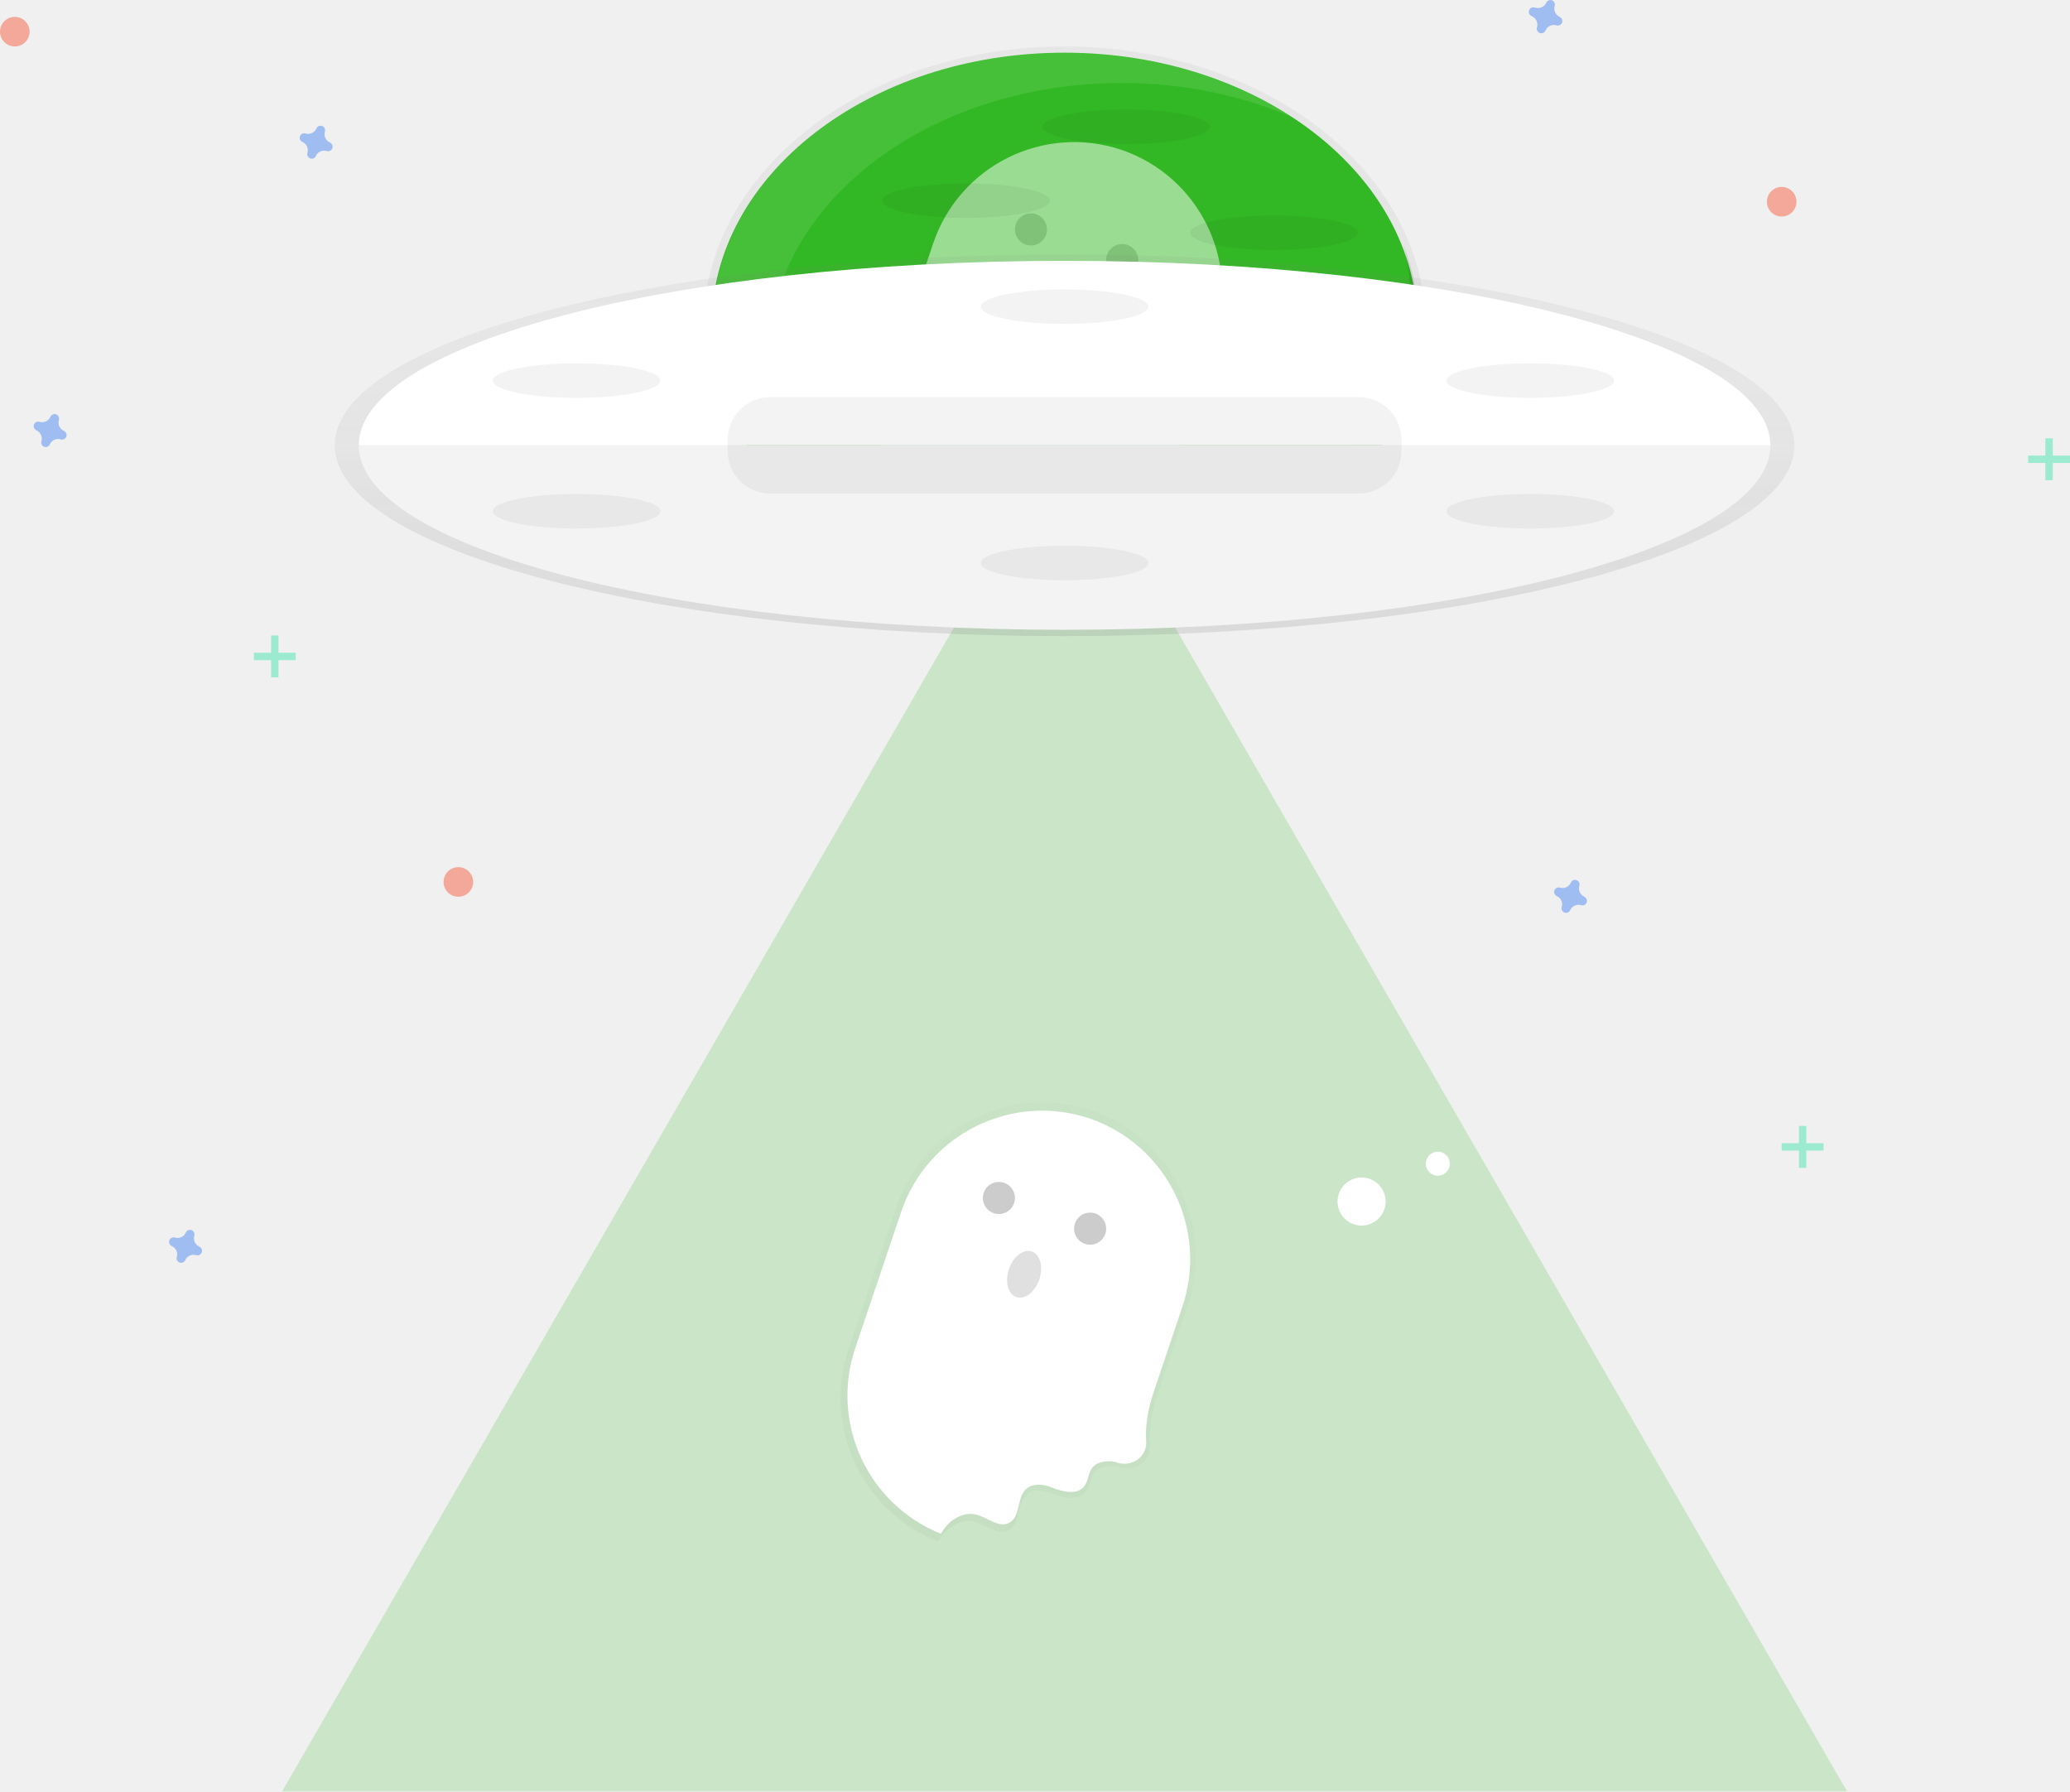
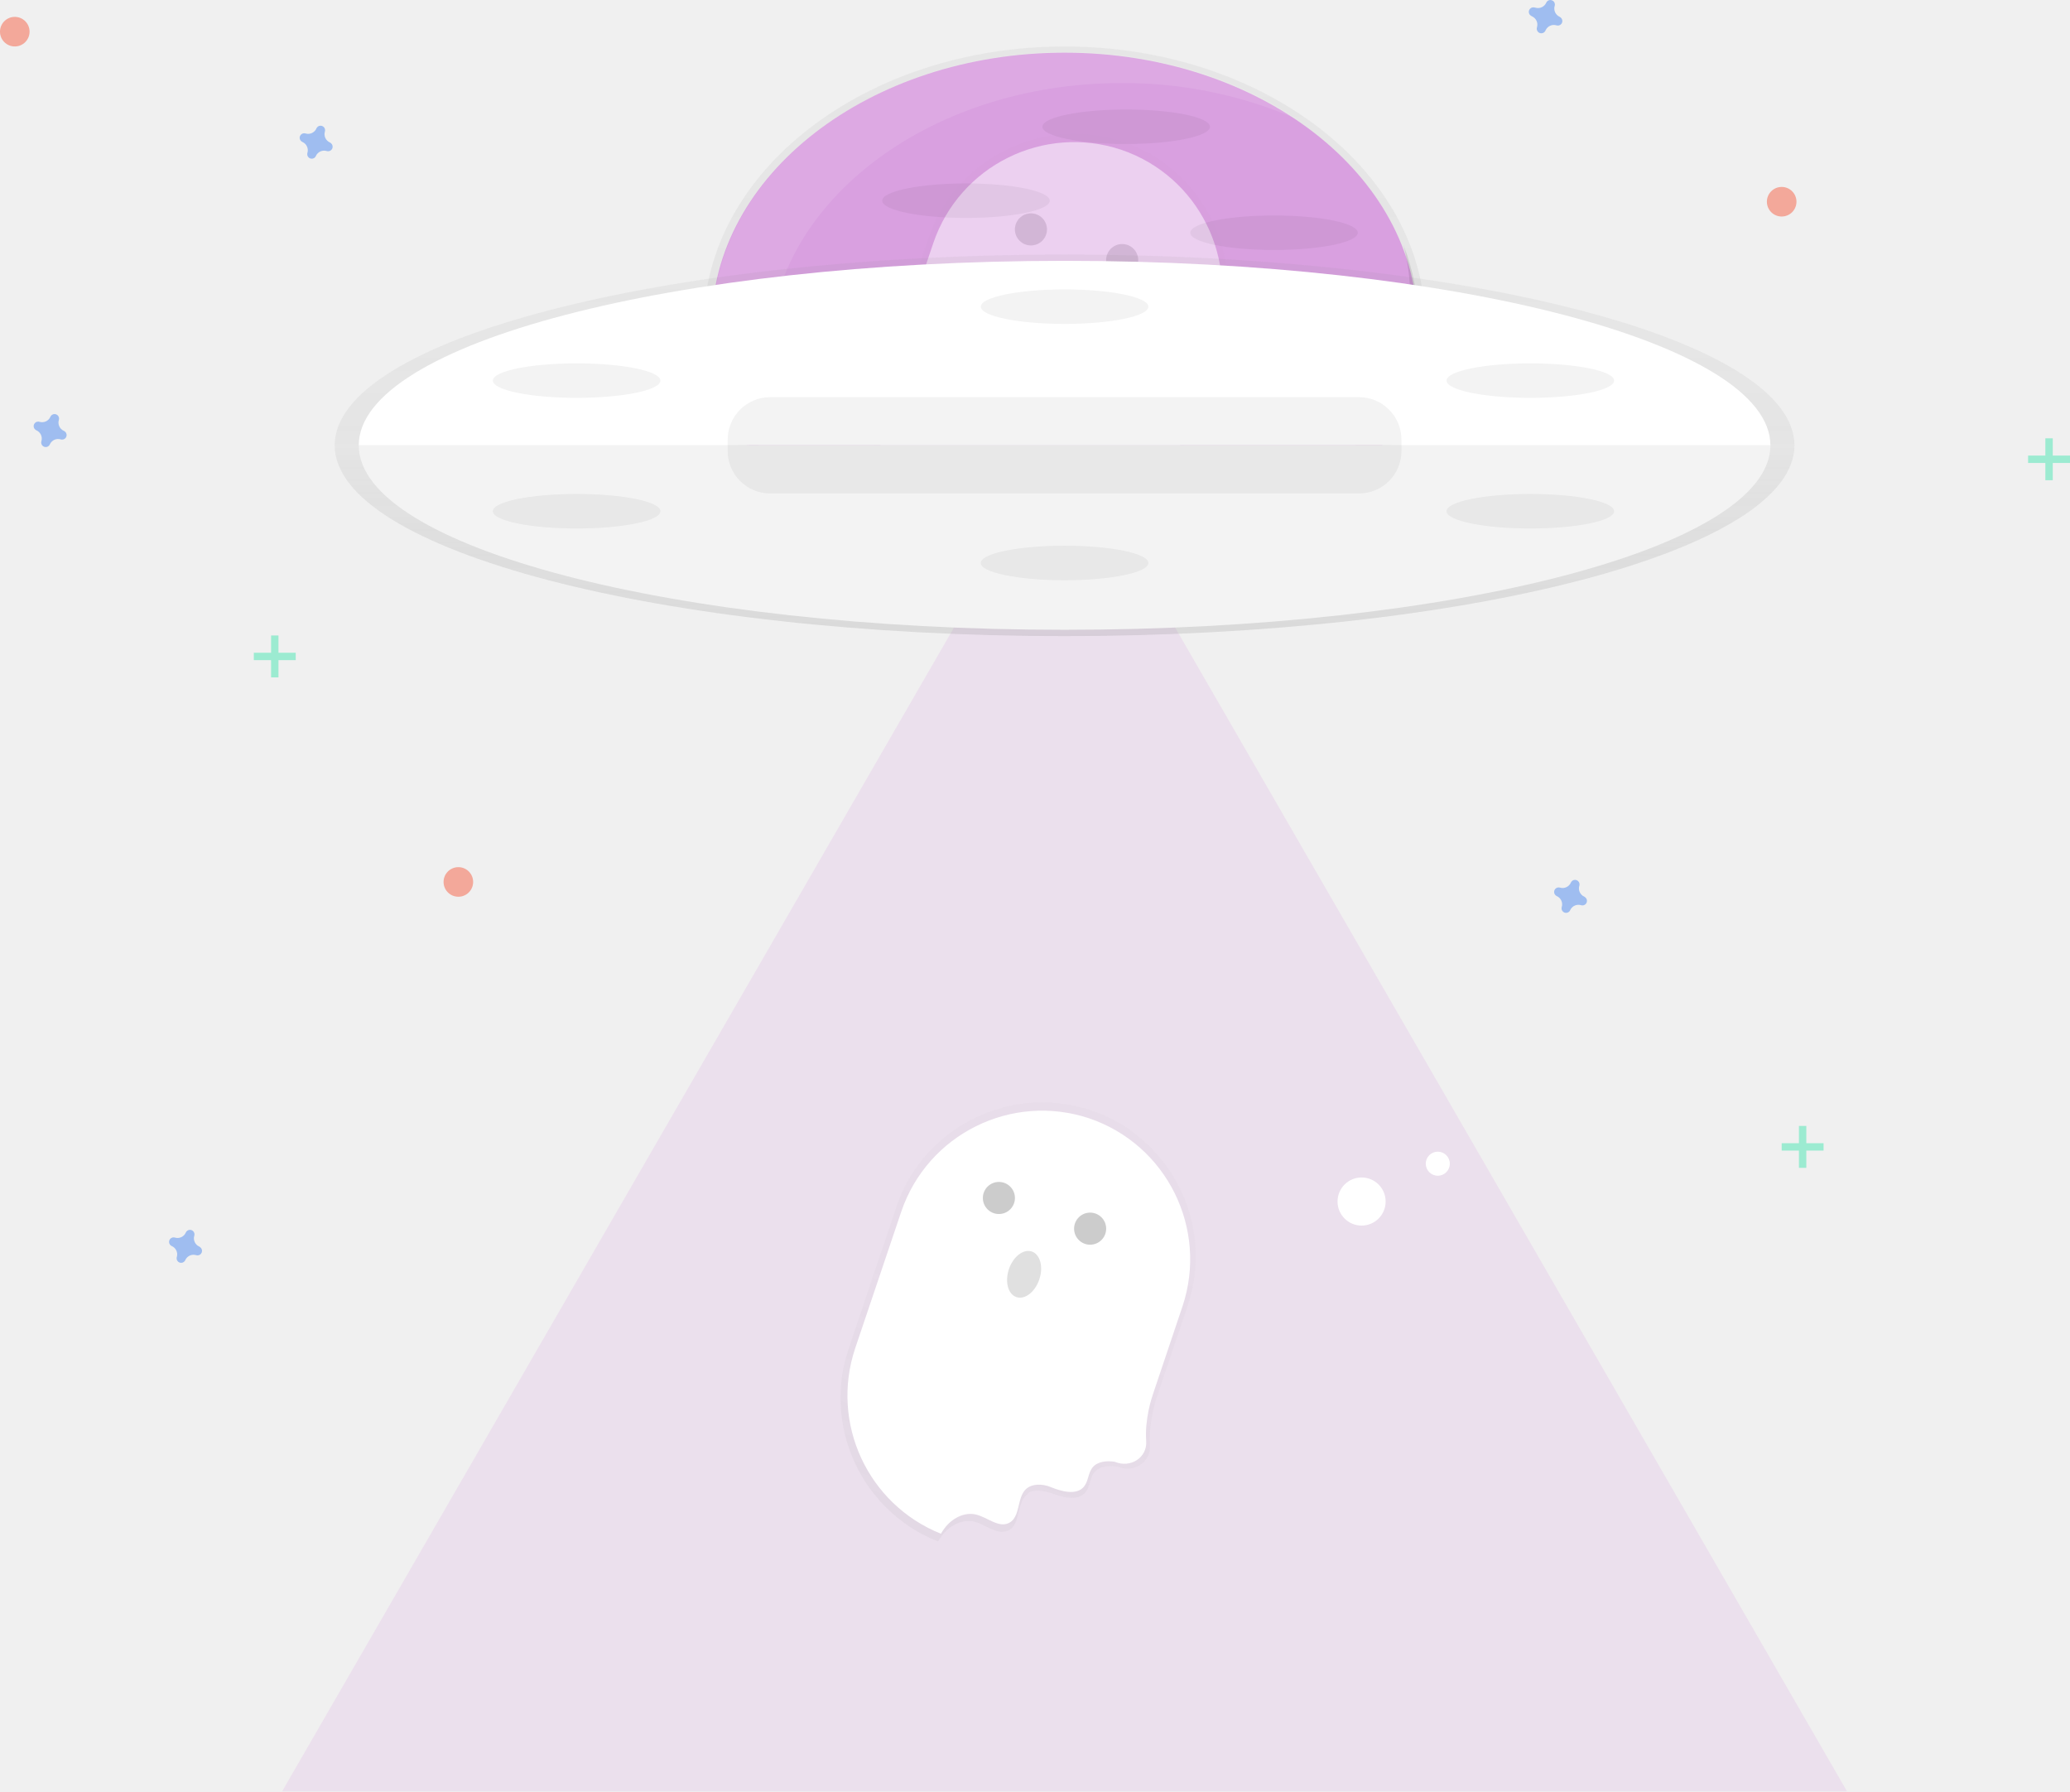
<svg xmlns="http://www.w3.org/2000/svg" xmlns:xlink="http://www.w3.org/1999/xlink" id="f698cf57-4f6b-4529-a39c-70592e247574" data-name="Layer 1" width="840" height="726.85" viewBox="0 0 840 726.85">
  <defs>
    <linearGradient id="aba94383-0ea8-4a3d-bf3d-6bf7d0bb624b" x1="432" y1="245.78" x2="432" y2="18.85" gradientUnits="userSpaceOnUse">
      <stop offset="0" stop-color="gray" stop-opacity="0.25" />
      <stop offset="0.54" stop-color="gray" stop-opacity="0.12" />
      <stop offset="1" stop-color="gray" stop-opacity="0.1" />
    </linearGradient>
    <linearGradient id="e6500262-d2e6-47ad-ace4-95109017cb85" x1="447.27" y1="1916.01" x2="447.27" y2="1730.58" gradientTransform="matrix(0.95, 0.32, -0.32, 0.95, 752.71, -1245.02)" xlink:href="#aba94383-0ea8-4a3d-bf3d-6bf7d0bb624b" />
    <linearGradient id="ba3c64e7-a915-4515-a2e7-88140805555d" x1="334.27" y1="1539.38" x2="334.27" y2="1353.95" gradientTransform="matrix(0.95, 0.32, -0.32, 0.95, 752.71, -1245.02)" xlink:href="#aba94383-0ea8-4a3d-bf3d-6bf7d0bb624b" />
    <linearGradient id="fa3dfd3f-e414-4f67-9974-b38d7e79cebc" x1="432" y1="258.09" x2="432" y2="103.27" xlink:href="#aba94383-0ea8-4a3d-bf3d-6bf7d0bb624b" />
  </defs>
  <g opacity="0.8">
    <ellipse cx="432" cy="132.31" rx="146.46" ry="113.46" fill="url(#aba94383-0ea8-4a3d-bf3d-6bf7d0bb624b)" />
  </g>
-   <ellipse cx="432" cy="132.31" rx="143.21" ry="110.94" fill="#32b824" />
+   <ellipse cx="432" cy="132.31" rx="143.21" ry="110.94" fill="#d9a0e0" />
  <path d="M491.94,231.21c0-61.27,64.11-110.94,143.2-110.94A175.54,175.54,0,0,1,706.5,135c-25.17-17-58.1-27.33-94.14-27.33-79.09,0-143.21,49.67-143.21,110.94,0,41.14,28.91,77.05,71.86,96.21C510.94,294.48,491.94,264.57,491.94,231.21Z" transform="translate(-180 -86.57)" fill="#fff" opacity="0.1" />
-   <polygon points="432 176.9 590.76 451.88 749.52 726.85 432 726.85 114.48 726.85 273.24 451.88 432 176.9" fill="#32b824" opacity="0.2" />
+   <polygon points="432 176.9 590.76 451.88 749.52 726.85 432 726.85 114.48 726.85 273.24 451.88 432 176.9" fill="#d9a0e0" opacity="0.2" />
  <g opacity="0.3">
    <path d="M649.67,652.79,662,616.2a62.66,62.66,0,0,0-23.2-70.89l.1-.06a61.48,61.48,0,0,0-15.79-8h0l-.17-.06-.19-.06h0a61.55,61.55,0,0,0-16.9-3.18,59.28,59.28,0,0,0-6.11,0,62.32,62.32,0,0,0-10.49,1.45c-1,.22-2,.47-2.91.74s-1.93.56-2.88.87c-1.9.63-3.77,1.34-5.6,2.15-.92.4-1.83.82-2.72,1.27a61.47,61.47,0,0,0-7.75,4.56c-.83.57-1.64,1.16-2.44,1.76a62,62,0,0,0-21.24,29.6L524.33,634a61.86,61.86,0,0,0-2.68,28.12c.2,1.45.45,2.89.74,4.32s.65,2.84,1,4.24c.27.93.55,1.86.86,2.78.46,1.37,1,2.74,1.51,4.08.37.89.76,1.78,1.17,2.66.81,1.75,1.71,3.46,2.68,5.13s2,3.3,3.16,4.88c.84,1.18,1.73,2.34,2.65,3.46,1.24,1.5,2.54,3,3.92,4.33a61.81,61.81,0,0,0,21,13.89h0l0,0,.34.14a21.66,21.66,0,0,1,1.4-2.17c3-4.11,8.22-7,13.19-5.92.36.08.72.19,1.08.3,2.52.89,5,2.48,7.43,3.26a6.66,6.66,0,0,0,5.61-.07c4.86-2.59,3.06-10.76,7.23-14.34a6.5,6.5,0,0,1,.61-.46,1.88,1.88,0,0,1-.16-.23c3.22-2,7.68-.67,11.39.62,4,1.41,9.22,2.36,12-.91,1.88-2.24,1.74-5.65,3.53-8,2.08-2.7,6-3,9.39-2.52l.17.05c6.5,2.68,13.6-1.77,13.1-8.78C646.06,663.51,649,654.7,649.67,652.79Z" transform="translate(-180 -86.57)" fill="url(#e6500262-d2e6-47ad-ace4-95109017cb85)" />
  </g>
  <path d="M563.21,706.78c2.92-4,7.93-6.8,12.73-5.71s9.35,5.66,13.62,3.37c5.84-3.12,1.7-14.59,11.18-15.44a12.44,12.44,0,0,1,5.77,1c4,1.63,10.26,3.47,13.34-.2,1.81-2.16,1.68-5.45,3.41-7.69,2-2.6,5.81-2.93,9.06-2.43l.16.05c6.27,2.59,13.13-1.71,12.64-8.47-.63-9,2.23-17.48,2.85-19.32l11.88-35.31A60.38,60.38,0,0,0,622,540.34h0a60.38,60.38,0,0,0-76.27,37.86L527,633.73a60.39,60.39,0,0,0,34.82,75.15A21.47,21.47,0,0,1,563.21,706.78Z" transform="translate(-180 -86.57)" fill="#fff" />
  <circle cx="405.35" cy="486.08" r="6.51" opacity="0.2" />
  <circle cx="442.37" cy="498.53" r="6.51" opacity="0.2" />
  <ellipse cx="595.55" cy="603.56" rx="9.76" ry="6.51" transform="translate(-346.41 888.98) rotate(-71.4)" fill="#e0e0e0" />
  <circle cx="552.53" cy="487.52" r="9.76" fill="#fff" />
  <circle cx="583.45" cy="472.17" r="4.88" fill="#fff" />
  <g opacity="0.5">
    <g opacity="0.3">
      <path d="M662.67,259.79,675,223.2a62.66,62.66,0,0,0-23.2-70.89l.1-.06a61.48,61.48,0,0,0-15.79-8h0l-.17-.06-.19-.06h0a61.55,61.55,0,0,0-16.9-3.18,59.28,59.28,0,0,0-6.11,0,62.32,62.32,0,0,0-10.49,1.45c-1,.22-2,.47-2.91.74s-1.93.56-2.88.87c-1.9.63-3.77,1.34-5.6,2.15-.92.4-1.83.82-2.72,1.27a61.47,61.47,0,0,0-7.75,4.56c-.83.57-1.64,1.16-2.44,1.76a62,62,0,0,0-21.24,29.6L537.33,241a61.86,61.86,0,0,0-2.68,28.12c.2,1.45.45,2.89.74,4.32s.65,2.84,1,4.24c.27.93.55,1.86.86,2.78.46,1.37,1,2.74,1.51,4.08.37.89.76,1.78,1.17,2.66.81,1.75,1.71,3.46,2.68,5.13s2,3.3,3.16,4.88c.84,1.18,1.73,2.34,2.65,3.46,1.24,1.5,2.54,2.95,3.92,4.33a61.81,61.81,0,0,0,21,13.89h0l0,0,.34.14a21.66,21.66,0,0,1,1.4-2.17c3-4.11,8.22-7,13.19-5.92.36.08.72.19,1.08.3,2.52.89,5,2.48,7.43,3.26a6.66,6.66,0,0,0,5.61-.07c4.86-2.59,3.06-10.76,7.23-14.34a6.5,6.5,0,0,1,.61-.46,1.88,1.88,0,0,1-.16-.23c3.22-2,7.68-.67,11.39.62,4,1.41,9.22,2.36,12-.91,1.88-2.24,1.74-5.65,3.53-8,2.08-2.7,6-3,9.39-2.52l.17,0c6.5,2.68,13.6-1.77,13.1-8.78C659.06,270.51,662,261.7,662.67,259.79Z" transform="translate(-180 -86.57)" fill="url(#ba3c64e7-a915-4515-a2e7-88140805555d)" />
    </g>
    <path d="M576.21,313.78c2.92-4,7.93-6.8,12.73-5.71s9.35,5.66,13.62,3.37c5.84-3.12,1.7-14.59,11.18-15.44a12.44,12.44,0,0,1,5.77,1c4,1.63,10.26,3.47,13.34-.2,1.81-2.16,1.68-5.45,3.41-7.69,2-2.6,5.81-2.93,9.06-2.43l.16.05c6.27,2.59,13.13-1.71,12.64-8.47-.63-9,2.23-17.48,2.85-19.32l11.88-35.31A60.38,60.38,0,0,0,635,147.34h0a60.38,60.38,0,0,0-76.27,37.86L540,240.73a60.39,60.39,0,0,0,34.82,75.15A21.47,21.47,0,0,1,576.21,313.78Z" transform="translate(-180 -86.57)" fill="#fff" />
    <circle cx="418.35" cy="93.08" r="6.51" opacity="0.2" />
    <circle cx="455.37" cy="105.53" r="6.51" opacity="0.2" />
  </g>
  <path d="M749.52,186A87.52,87.52,0,0,1,752.31,208c0,61.27-64.11,110.94-143.2,110.94C544.38,318.9,489.69,285.64,472,240c13.14,50.77,71,89,140.41,89,79.09,0,143.21-49.67,143.21-110.94A88.16,88.16,0,0,0,749.52,186Z" transform="translate(-180 -86.57)" opacity="0.1" />
  <g opacity="0.8">
    <ellipse cx="432" cy="180.68" rx="296.18" ry="77.41" fill="url(#fa3dfd3f-e414-4f67-9974-b38d7e79cebc)" />
  </g>
  <path d="M612,192.4c-158.18,0-286.42,33.51-286.42,74.86H898.42C898.42,225.91,770.18,192.4,612,192.4Z" transform="translate(-180 -86.57)" fill="#fff" />
  <path d="M612,342.11c158.18,0,286.42-33.51,286.42-74.85H325.58C325.58,308.6,453.82,342.11,612,342.11Z" transform="translate(-180 -86.57)" fill="#fff" />
  <path d="M612,342.11c158.18,0,286.42-33.51,286.42-74.85H325.58C325.58,308.6,453.82,342.11,612,342.11Z" transform="translate(-180 -86.57)" opacity="0.05" />
  <rect x="295.3" y="161.15" width="273.4" height="39.06" rx="17.22" opacity="0.05" />
  <path d="M313.89,144.38a3.68,3.68,0,0,1-2.05-4.44,1.86,1.86,0,0,0,.08-.41h0a1.84,1.84,0,0,0-3.31-1.22h0a1.82,1.82,0,0,0-.2.36,3.67,3.67,0,0,1-4.44,2.05,2,2,0,0,0-.41-.08h0a1.84,1.84,0,0,0-1.22,3.31h0a1.62,1.62,0,0,0,.36.21,3.68,3.68,0,0,1,2.05,4.44,1.89,1.89,0,0,0-.08.4h0a1.84,1.84,0,0,0,3.31,1.23h0a1.65,1.65,0,0,0,.2-.37,3.67,3.67,0,0,1,4.44-2,2,2,0,0,0,.41.08h0a1.84,1.84,0,0,0,1.22-3.31h0A1.62,1.62,0,0,0,313.89,144.38Z" transform="translate(-180 -86.57)" fill="#4d8af0" opacity="0.5" />
  <path d="M822.89,450.38a3.68,3.68,0,0,1-2-4.44,1.86,1.86,0,0,0,.08-.41h0a1.84,1.84,0,0,0-3.31-1.22h0a1.82,1.82,0,0,0-.2.36,3.67,3.67,0,0,1-4.44,2.05,2,2,0,0,0-.41-.08h0a1.84,1.84,0,0,0-1.22,3.31h0a1.62,1.62,0,0,0,.36.21,3.68,3.68,0,0,1,2,4.44,1.89,1.89,0,0,0-.08.4h0a1.84,1.84,0,0,0,3.31,1.23h0a1.65,1.65,0,0,0,.2-.37,3.67,3.67,0,0,1,4.44-2,2,2,0,0,0,.41.08h0a1.84,1.84,0,0,0,1.22-3.31h0A1.62,1.62,0,0,0,822.89,450.38Z" transform="translate(-180 -86.57)" fill="#4d8af0" opacity="0.5" />
  <path d="M260.89,592.38a3.68,3.68,0,0,1-2.05-4.44,1.86,1.86,0,0,0,.08-.41h0a1.84,1.84,0,0,0-3.31-1.22h0a1.82,1.82,0,0,0-.2.36,3.67,3.67,0,0,1-4.44,2.05,2,2,0,0,0-.41-.08h0a1.84,1.84,0,0,0-1.22,3.31h0a1.62,1.62,0,0,0,.36.21,3.68,3.68,0,0,1,2.05,4.44,1.89,1.89,0,0,0-.08.4h0a1.84,1.84,0,0,0,3.31,1.23h0a1.65,1.65,0,0,0,.2-.37,3.67,3.67,0,0,1,4.44-2,2,2,0,0,0,.41.08h0a1.84,1.84,0,0,0,1.22-3.31h0A1.62,1.62,0,0,0,260.89,592.38Z" transform="translate(-180 -86.57)" fill="#4d8af0" opacity="0.5" />
  <path d="M205.89,261.38a3.68,3.68,0,0,1-2-4.44,1.86,1.86,0,0,0,.08-.41h0a1.84,1.84,0,0,0-3.31-1.22h0a1.82,1.82,0,0,0-.2.36,3.67,3.67,0,0,1-4.44,2.05,2,2,0,0,0-.41-.08h0a1.84,1.84,0,0,0-1.22,3.31h0a1.62,1.62,0,0,0,.36.21,3.68,3.68,0,0,1,2.05,4.44,1.89,1.89,0,0,0-.08.4h0a1.84,1.84,0,0,0,3.31,1.23h0a1.65,1.65,0,0,0,.2-.37,3.67,3.67,0,0,1,4.44-2,2,2,0,0,0,.41.08h0a1.84,1.84,0,0,0,1.22-3.31h0A1.62,1.62,0,0,0,205.89,261.38Z" transform="translate(-180 -86.57)" fill="#4d8af0" opacity="0.5" />
  <path d="M812.89,93.38a3.68,3.68,0,0,1-2-4.44,1.86,1.86,0,0,0,.08-.41h0a1.84,1.84,0,0,0-3.31-1.22h0a1.82,1.82,0,0,0-.2.36,3.67,3.67,0,0,1-4.44,2,2,2,0,0,0-.41-.08h0A1.84,1.84,0,0,0,801.34,93h0a1.62,1.62,0,0,0,.36.21,3.68,3.68,0,0,1,2,4.44,1.89,1.89,0,0,0-.08.4h0A1.84,1.84,0,0,0,807,99.23h0a1.65,1.65,0,0,0,.2-.37,3.67,3.67,0,0,1,4.44-2,2,2,0,0,0,.41.08h0a1.84,1.84,0,0,0,1.22-3.31h0A1.62,1.62,0,0,0,812.89,93.38Z" transform="translate(-180 -86.57)" fill="#4d8af0" opacity="0.5" />
  <g opacity="0.5">
    <rect x="110" y="257.85" width="3" height="17" fill="#47e6b1" />
    <rect x="290" y="344.43" width="3" height="17" transform="translate(464.43 -25.15) rotate(90)" fill="#47e6b1" />
  </g>
  <g opacity="0.5">
    <rect x="830" y="177.85" width="3" height="17" fill="#47e6b1" />
    <rect x="1010" y="264.43" width="3" height="17" transform="translate(1104.43 -825.15) rotate(90)" fill="#47e6b1" />
  </g>
  <g opacity="0.5">
    <rect x="730" y="456.85" width="3" height="17" fill="#47e6b1" />
    <rect x="910" y="543.43" width="3" height="17" transform="translate(1283.43 -446.15) rotate(90)" fill="#47e6b1" />
  </g>
  <circle cx="723" cy="81.85" r="6" fill="#f55f44" opacity="0.5" />
  <circle cx="6" cy="12.85" r="6" fill="#f55f44" opacity="0.5" />
  <circle cx="186" cy="357.85" r="6" fill="#f55f44" opacity="0.5" />
  <ellipse cx="234" cy="154.43" rx="34" ry="7" opacity="0.05" />
  <ellipse cx="234" cy="207.43" rx="34" ry="7" opacity="0.05" />
  <ellipse cx="621" cy="154.43" rx="34" ry="7" opacity="0.05" />
  <ellipse cx="621" cy="207.43" rx="34" ry="7" opacity="0.05" />
  <ellipse cx="432" cy="124.43" rx="34" ry="7" opacity="0.05" />
  <ellipse cx="457" cy="51.43" rx="34" ry="7" opacity="0.05" />
  <ellipse cx="392" cy="81.43" rx="34" ry="7" opacity="0.05" />
  <ellipse cx="517" cy="94.43" rx="34" ry="7" opacity="0.05" />
  <ellipse cx="432" cy="228.43" rx="34" ry="7" opacity="0.05" />
</svg>
